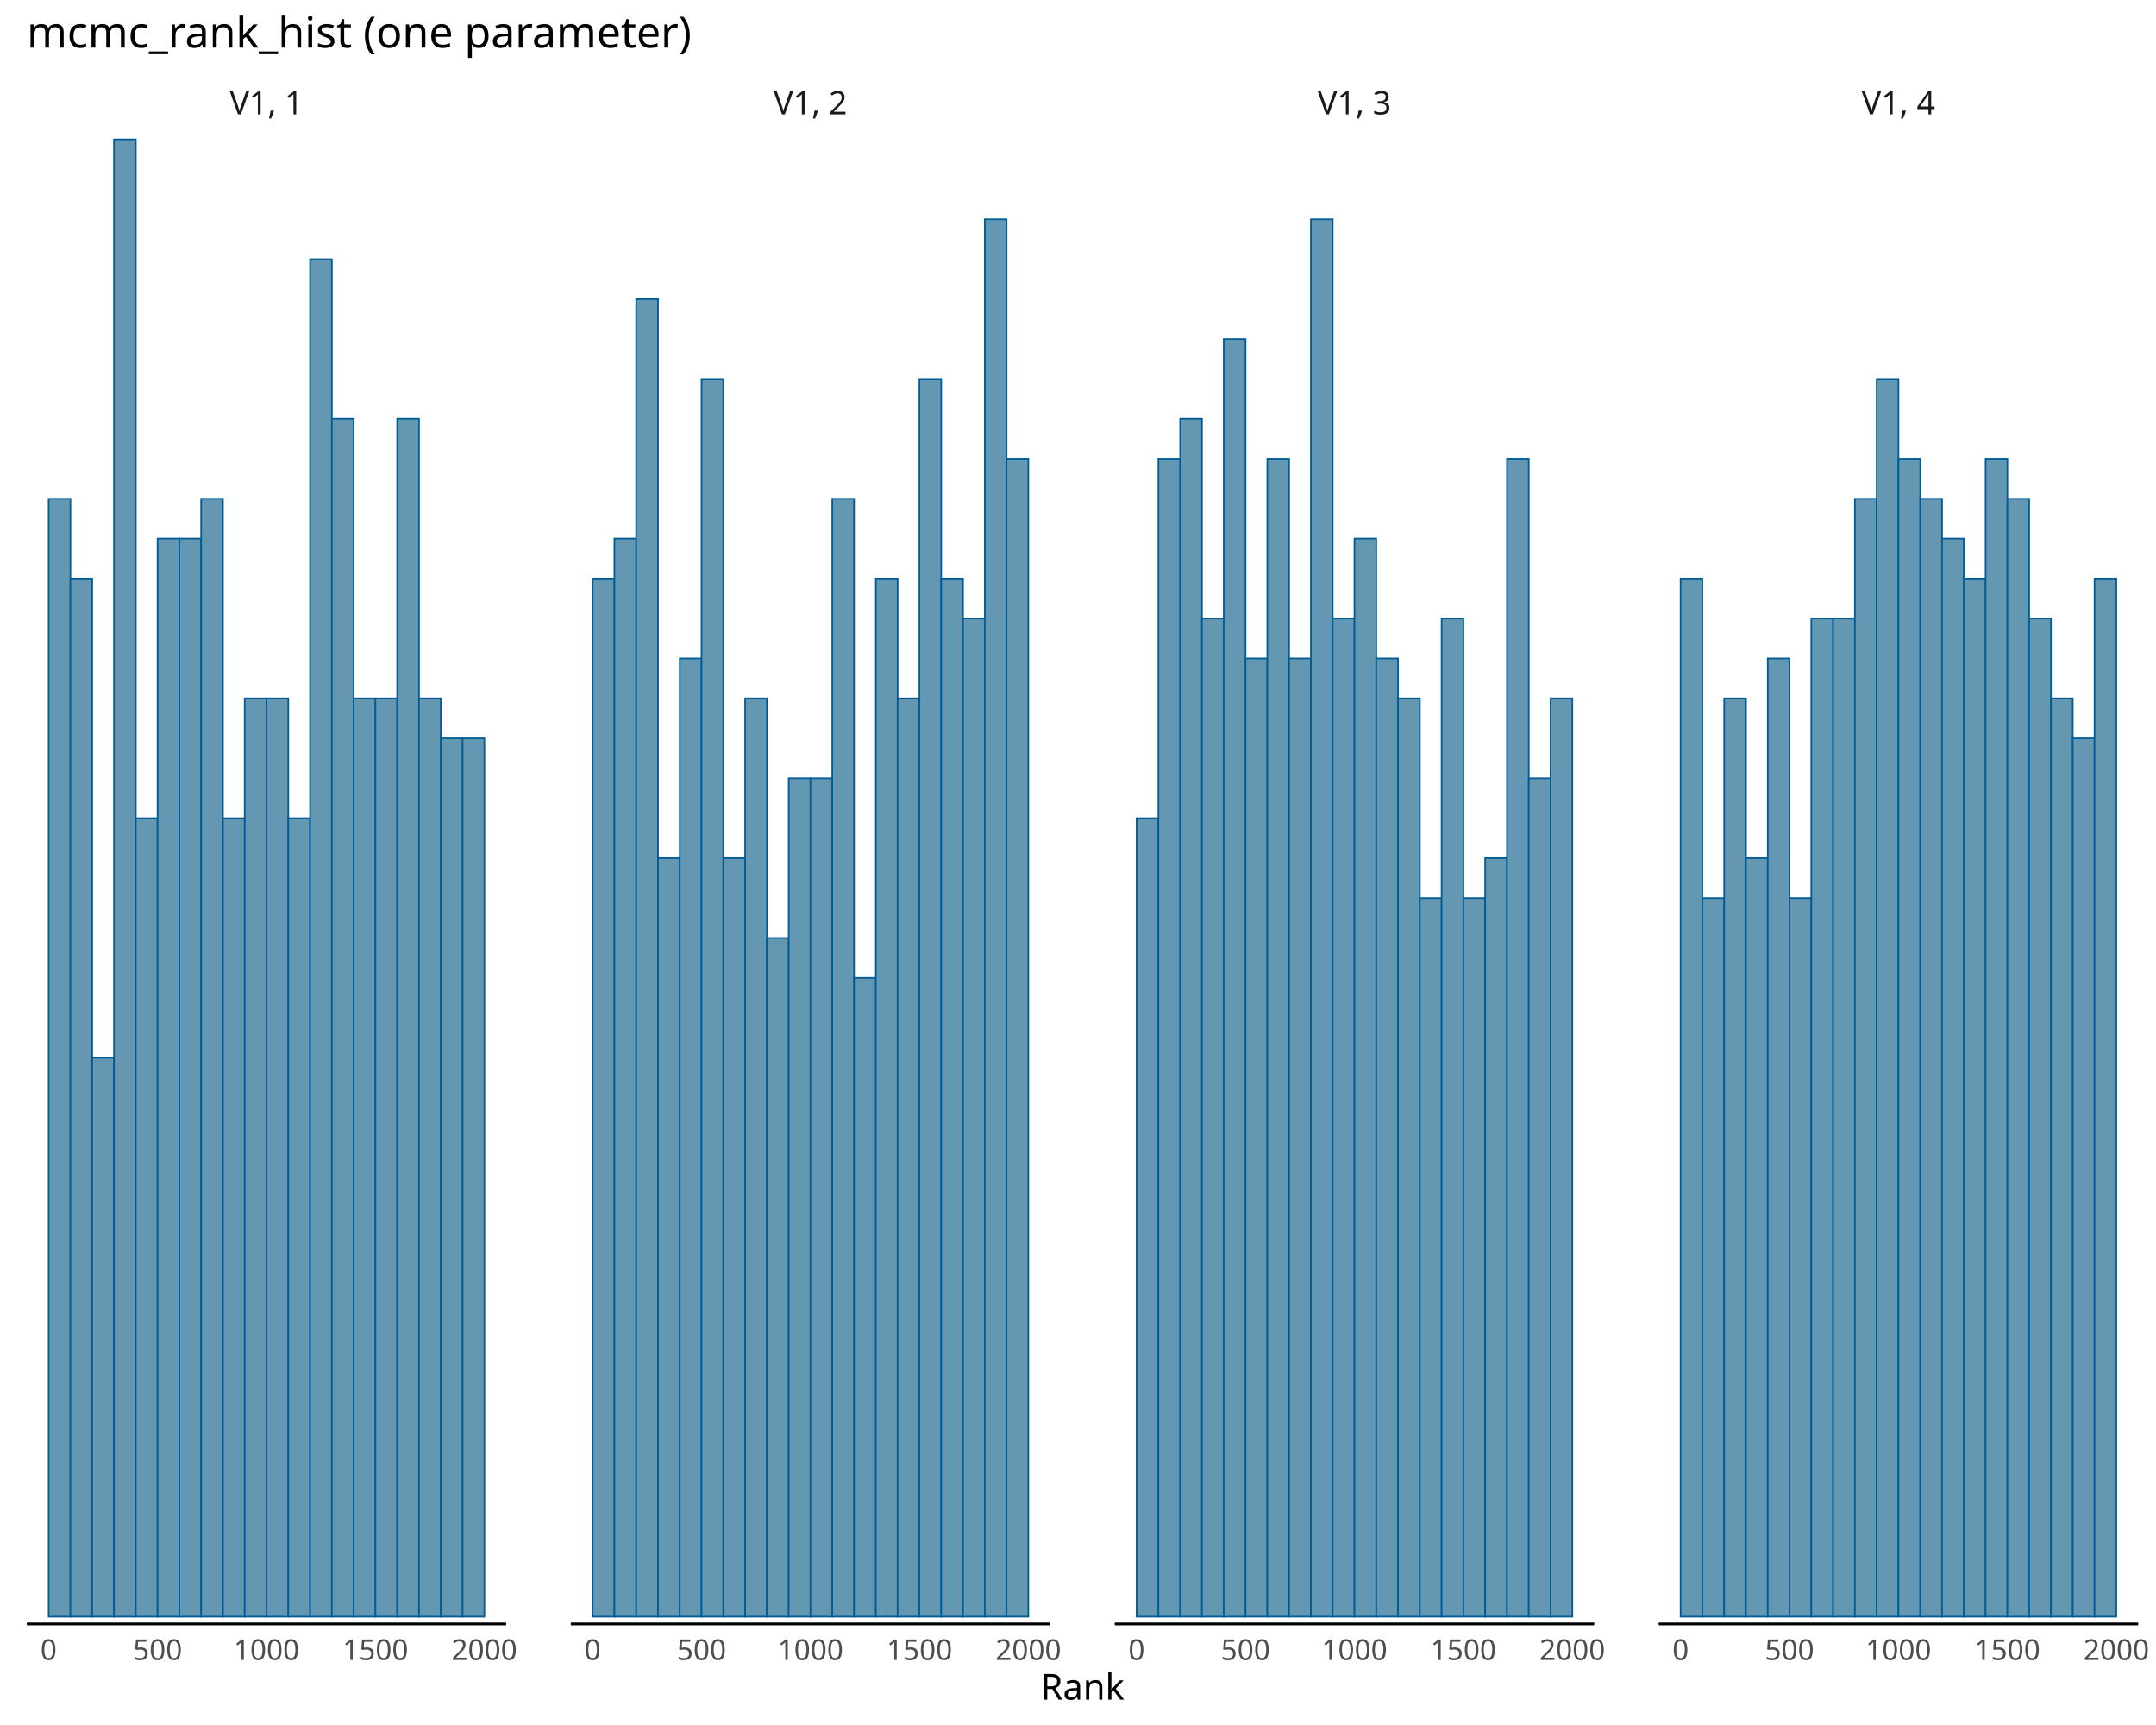
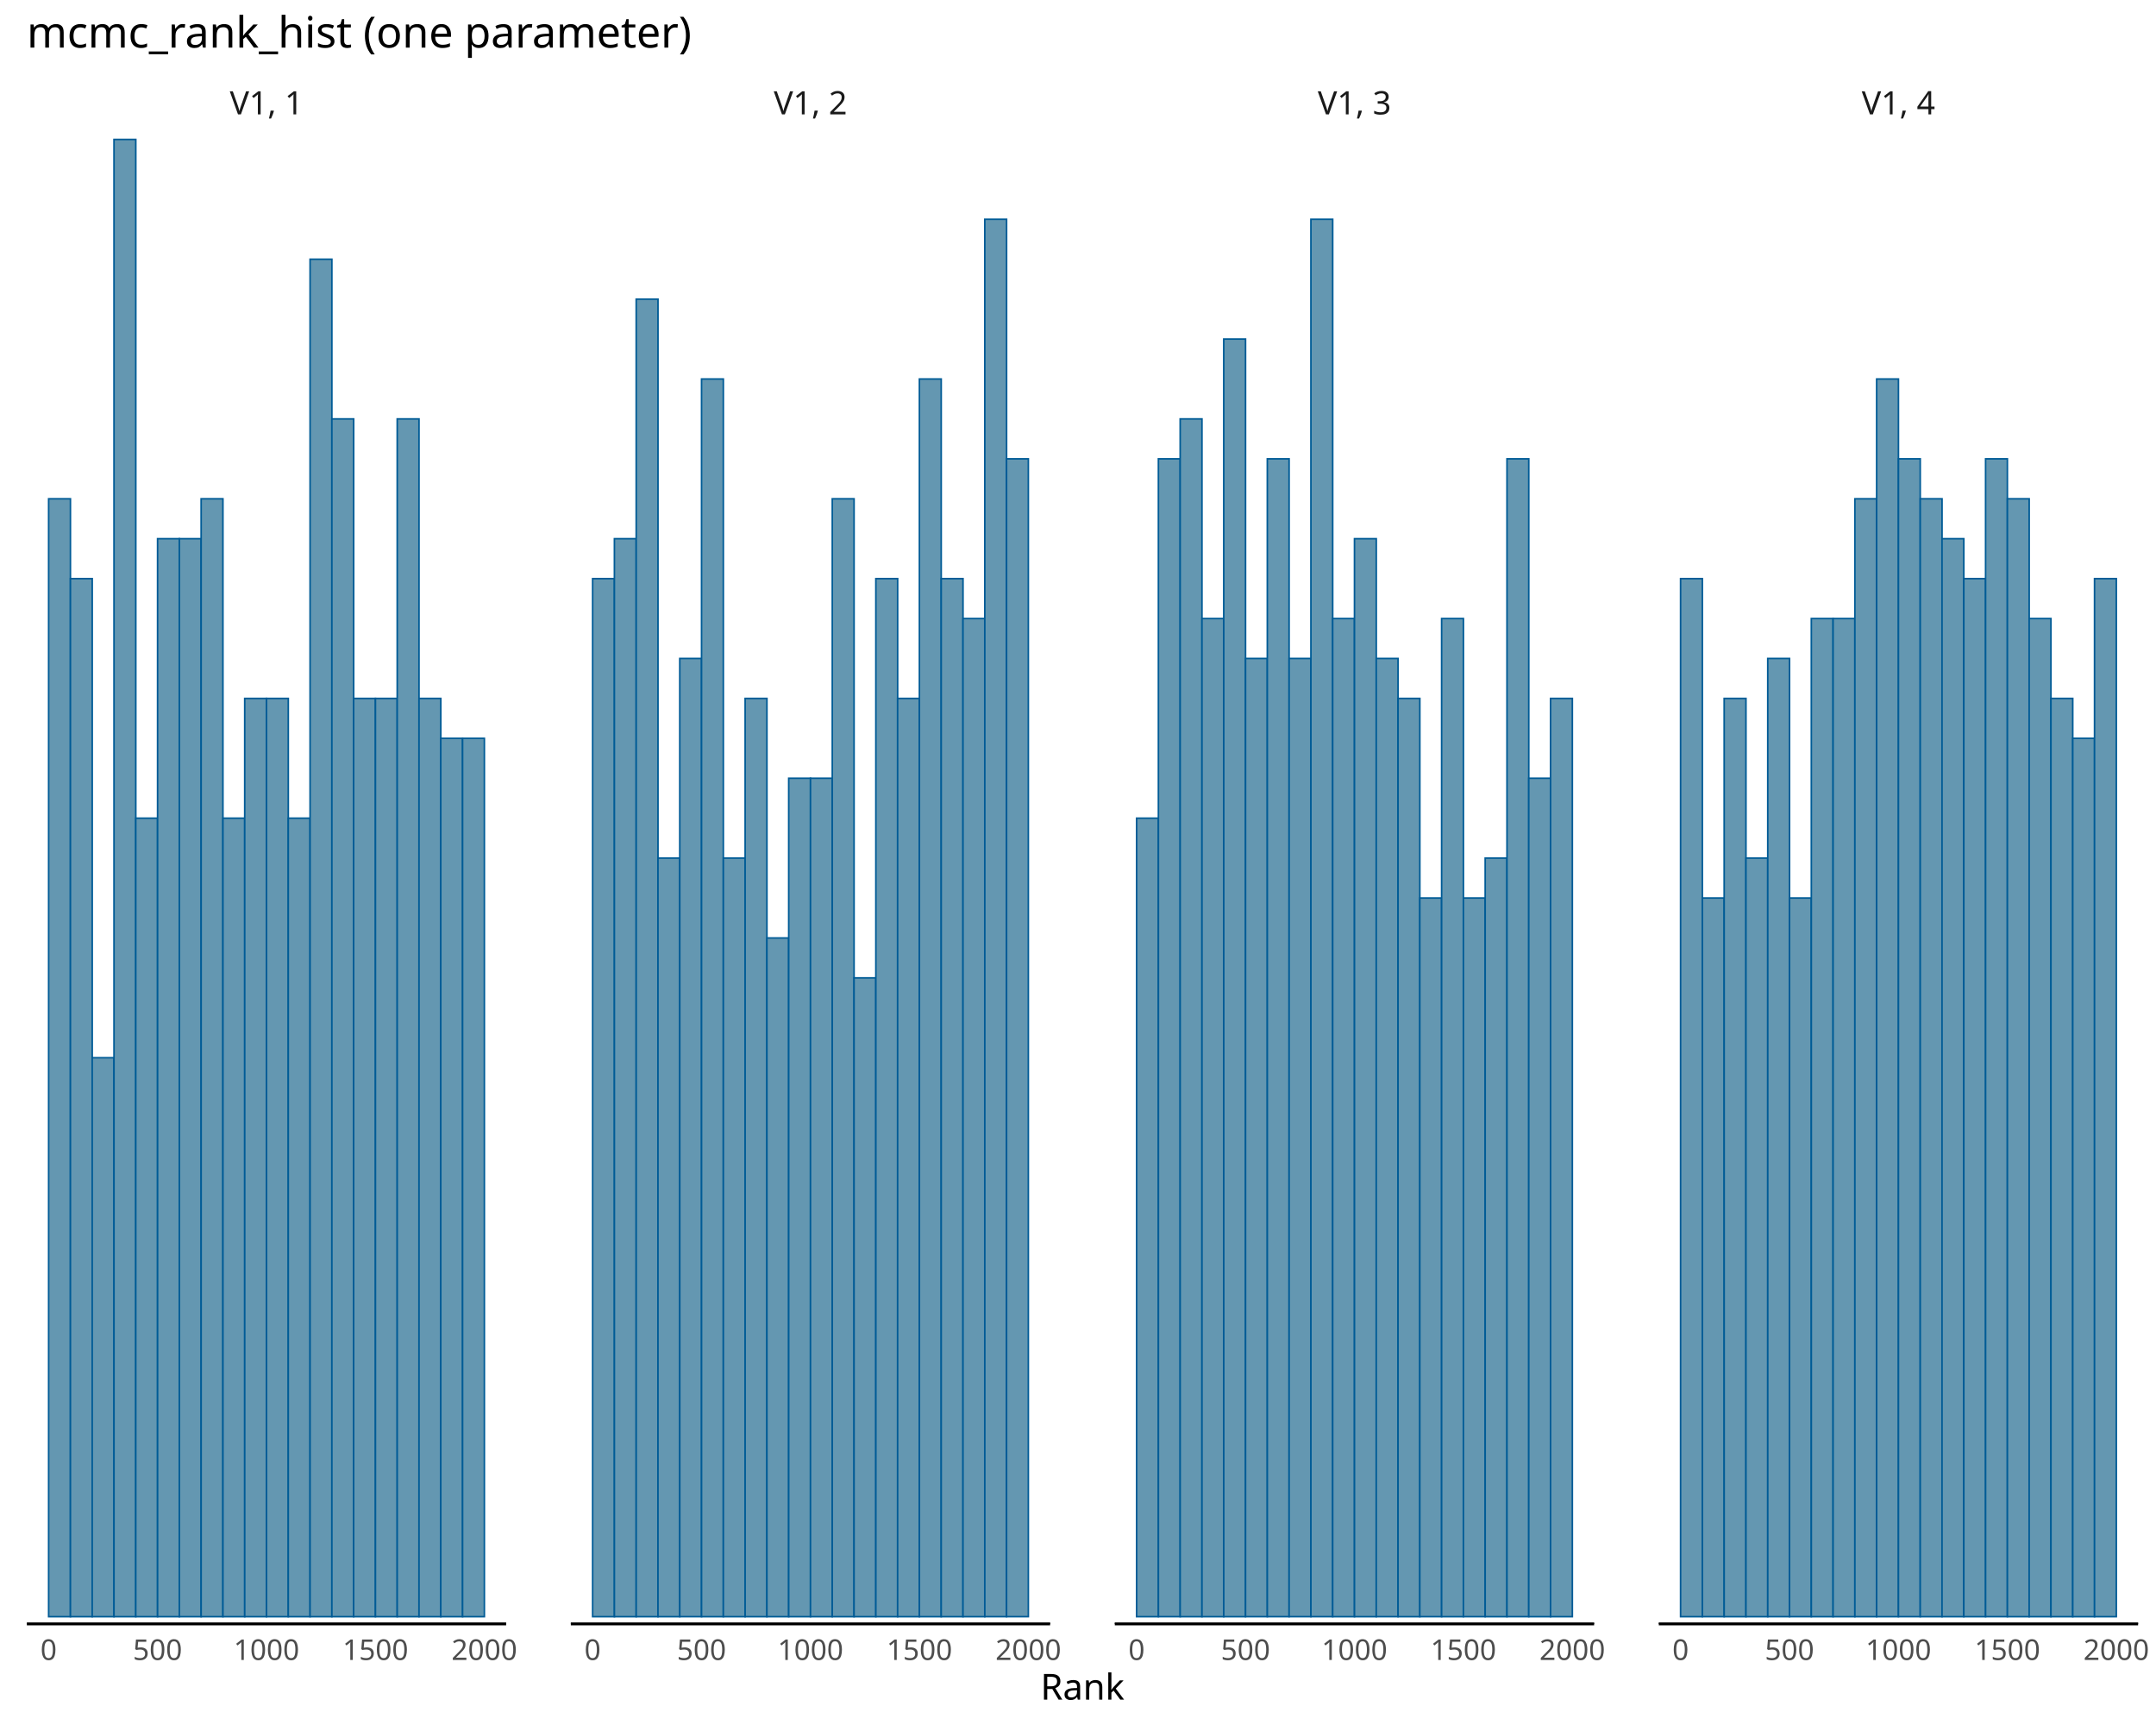
<svg xmlns="http://www.w3.org/2000/svg" class="svglite" data-engine-version="2.0" width="720.00pt" height="576.00pt" viewBox="0 0 720.00 576.00">
  <defs>
    <style type="text/css">
    .svglite line, .svglite polyline, .svglite polygon, .svglite path, .svglite rect, .svglite circle {
      fill: none;
      stroke: #000000;
      stroke-linecap: round;
      stroke-linejoin: round;
      stroke-miterlimit: 10.00;
    }
  </style>
  </defs>
  <rect width="100%" height="100%" style="stroke: none; fill: #FFFFFF;" />
  <defs>
    <clipPath id="cpMC4wMHw3MjAuMDB8MC4wMHw1NzYuMDA=">
      <rect x="0.00" y="0.00" width="720.00" height="576.00" />
    </clipPath>
  </defs>
  <g clip-path="url(#cpMC4wMHw3MjAuMDB8MC4wMHw1NzYuMDA=)">
</g>
  <defs>
    <clipPath id="cpOC45N3wxNjkuMDN8NDQuMDl8NTQyLjMw">
      <rect x="8.97" y="44.09" width="160.06" height="498.21" />
    </clipPath>
  </defs>
  <g clip-path="url(#cpOC45N3wxNjkuMDN8NDQuMDl8NTQyLjMw)">
-     <rect x="16.24" y="166.55" width="7.28" height="373.29" style="stroke-width: 0.53; stroke: #005B96; stroke-linecap: square; stroke-linejoin: miter; fill: #6497B1;" />
-     <rect x="23.52" y="193.21" width="7.28" height="346.63" style="stroke-width: 0.53; stroke: #005B96; stroke-linecap: square; stroke-linejoin: miter; fill: #6497B1;" />
-     <rect x="30.79" y="353.19" width="7.28" height="186.65" style="stroke-width: 0.53; stroke: #005B96; stroke-linecap: square; stroke-linejoin: miter; fill: #6497B1;" />
-     <rect x="38.07" y="46.56" width="7.28" height="493.28" style="stroke-width: 0.53; stroke: #005B96; stroke-linecap: square; stroke-linejoin: miter; fill: #6497B1;" />
-     <rect x="45.34" y="273.20" width="7.28" height="266.64" style="stroke-width: 0.53; stroke: #005B96; stroke-linecap: square; stroke-linejoin: miter; fill: #6497B1;" />
-     <rect x="52.62" y="179.88" width="7.28" height="359.96" style="stroke-width: 0.53; stroke: #005B96; stroke-linecap: square; stroke-linejoin: miter; fill: #6497B1;" />
-     <rect x="59.90" y="179.88" width="7.28" height="359.96" style="stroke-width: 0.53; stroke: #005B96; stroke-linecap: square; stroke-linejoin: miter; fill: #6497B1;" />
-     <rect x="67.17" y="166.55" width="7.28" height="373.29" style="stroke-width: 0.53; stroke: #005B96; stroke-linecap: square; stroke-linejoin: miter; fill: #6497B1;" />
-     <rect x="74.45" y="273.20" width="7.28" height="266.64" style="stroke-width: 0.53; stroke: #005B96; stroke-linecap: square; stroke-linejoin: miter; fill: #6497B1;" />
-     <rect x="81.72" y="233.21" width="7.28" height="306.63" style="stroke-width: 0.53; stroke: #005B96; stroke-linecap: square; stroke-linejoin: miter; fill: #6497B1;" />
-     <rect x="89.00" y="233.21" width="7.28" height="306.63" style="stroke-width: 0.53; stroke: #005B96; stroke-linecap: square; stroke-linejoin: miter; fill: #6497B1;" />
-     <rect x="96.27" y="273.20" width="7.28" height="266.64" style="stroke-width: 0.53; stroke: #005B96; stroke-linecap: square; stroke-linejoin: miter; fill: #6497B1;" />
-     <rect x="103.55" y="86.56" width="7.28" height="453.28" style="stroke-width: 0.53; stroke: #005B96; stroke-linecap: square; stroke-linejoin: miter; fill: #6497B1;" />
-     <rect x="110.83" y="139.88" width="7.28" height="399.96" style="stroke-width: 0.53; stroke: #005B96; stroke-linecap: square; stroke-linejoin: miter; fill: #6497B1;" />
-     <rect x="118.10" y="233.21" width="7.28" height="306.63" style="stroke-width: 0.53; stroke: #005B96; stroke-linecap: square; stroke-linejoin: miter; fill: #6497B1;" />
-     <rect x="125.38" y="233.21" width="7.28" height="306.63" style="stroke-width: 0.53; stroke: #005B96; stroke-linecap: square; stroke-linejoin: miter; fill: #6497B1;" />
-     <rect x="132.65" y="139.88" width="7.28" height="399.96" style="stroke-width: 0.53; stroke: #005B96; stroke-linecap: square; stroke-linejoin: miter; fill: #6497B1;" />
-     <rect x="139.93" y="233.21" width="7.28" height="306.63" style="stroke-width: 0.53; stroke: #005B96; stroke-linecap: square; stroke-linejoin: miter; fill: #6497B1;" />
-     <rect x="147.20" y="246.54" width="7.28" height="293.30" style="stroke-width: 0.53; stroke: #005B96; stroke-linecap: square; stroke-linejoin: miter; fill: #6497B1;" />
-     <rect x="154.48" y="246.54" width="7.28" height="293.30" style="stroke-width: 0.53; stroke: #005B96; stroke-linecap: square; stroke-linejoin: miter; fill: #6497B1;" />
-     <line x1="8.97" y1="542.30" x2="169.03" y2="542.30" style="stroke-width: 0.85; stroke-linecap: butt;" />
+     <rect x="16.24" y="166.55" width="7.28" height="373.29" style="stroke-width: 0.53; stroke: #005B96; stroke-linecap: butt; stroke-linejoin: miter; fill: #6497B1;" />
+     <rect x="23.52" y="193.21" width="7.28" height="346.63" style="stroke-width: 0.53; stroke: #005B96; stroke-linecap: butt; stroke-linejoin: miter; fill: #6497B1;" />
+     <rect x="30.79" y="353.19" width="7.28" height="186.65" style="stroke-width: 0.53; stroke: #005B96; stroke-linecap: butt; stroke-linejoin: miter; fill: #6497B1;" />
+     <rect x="38.07" y="46.56" width="7.28" height="493.28" style="stroke-width: 0.53; stroke: #005B96; stroke-linecap: butt; stroke-linejoin: miter; fill: #6497B1;" />
+     <rect x="45.34" y="273.20" width="7.28" height="266.64" style="stroke-width: 0.53; stroke: #005B96; stroke-linecap: butt; stroke-linejoin: miter; fill: #6497B1;" />
+     <rect x="52.62" y="179.88" width="7.28" height="359.96" style="stroke-width: 0.53; stroke: #005B96; stroke-linecap: butt; stroke-linejoin: miter; fill: #6497B1;" />
+     <rect x="59.90" y="179.88" width="7.28" height="359.96" style="stroke-width: 0.53; stroke: #005B96; stroke-linecap: butt; stroke-linejoin: miter; fill: #6497B1;" />
+     <rect x="67.17" y="166.55" width="7.28" height="373.29" style="stroke-width: 0.53; stroke: #005B96; stroke-linecap: butt; stroke-linejoin: miter; fill: #6497B1;" />
+     <rect x="74.45" y="273.20" width="7.28" height="266.64" style="stroke-width: 0.53; stroke: #005B96; stroke-linecap: butt; stroke-linejoin: miter; fill: #6497B1;" />
+     <rect x="81.72" y="233.21" width="7.28" height="306.63" style="stroke-width: 0.53; stroke: #005B96; stroke-linecap: butt; stroke-linejoin: miter; fill: #6497B1;" />
+     <rect x="89.00" y="233.21" width="7.28" height="306.63" style="stroke-width: 0.53; stroke: #005B96; stroke-linecap: butt; stroke-linejoin: miter; fill: #6497B1;" />
+     <rect x="96.27" y="273.20" width="7.28" height="266.64" style="stroke-width: 0.53; stroke: #005B96; stroke-linecap: butt; stroke-linejoin: miter; fill: #6497B1;" />
+     <rect x="103.55" y="86.56" width="7.28" height="453.28" style="stroke-width: 0.53; stroke: #005B96; stroke-linecap: butt; stroke-linejoin: miter; fill: #6497B1;" />
+     <rect x="110.83" y="139.88" width="7.28" height="399.96" style="stroke-width: 0.53; stroke: #005B96; stroke-linecap: butt; stroke-linejoin: miter; fill: #6497B1;" />
+     <rect x="118.10" y="233.21" width="7.28" height="306.63" style="stroke-width: 0.53; stroke: #005B96; stroke-linecap: butt; stroke-linejoin: miter; fill: #6497B1;" />
+     <rect x="125.38" y="233.21" width="7.28" height="306.63" style="stroke-width: 0.53; stroke: #005B96; stroke-linecap: butt; stroke-linejoin: miter; fill: #6497B1;" />
+     <rect x="132.65" y="139.88" width="7.28" height="399.96" style="stroke-width: 0.53; stroke: #005B96; stroke-linecap: butt; stroke-linejoin: miter; fill: #6497B1;" />
+     <rect x="139.93" y="233.21" width="7.28" height="306.63" style="stroke-width: 0.53; stroke: #005B96; stroke-linecap: butt; stroke-linejoin: miter; fill: #6497B1;" />
+     <rect x="147.20" y="246.54" width="7.28" height="293.30" style="stroke-width: 0.53; stroke: #005B96; stroke-linecap: butt; stroke-linejoin: miter; fill: #6497B1;" />
+     <rect x="154.48" y="246.54" width="7.28" height="293.30" style="stroke-width: 0.53; stroke: #005B96; stroke-linecap: butt; stroke-linejoin: miter; fill: #6497B1;" />
+     <line x1="8.97" y1="542.30" x2="169.03" y2="542.30" style="stroke-width: 1.07; stroke-linecap: butt;" />
  </g>
  <g clip-path="url(#cpMC4wMHw3MjAuMDB8MC4wMHw1NzYuMDA=)">
</g>
  <defs>
    <clipPath id="cpMTkwLjYzfDM1MC42OXw0NC4wOXw1NDIuMzA=">
      <rect x="190.63" y="44.09" width="160.06" height="498.21" />
    </clipPath>
  </defs>
  <g clip-path="url(#cpMTkwLjYzfDM1MC42OXw0NC4wOXw1NDIuMzA=)">
-     <rect x="197.91" y="193.21" width="7.28" height="346.63" style="stroke-width: 0.53; stroke: #005B96; stroke-linecap: square; stroke-linejoin: miter; fill: #6497B1;" />
-     <rect x="205.18" y="179.88" width="7.28" height="359.96" style="stroke-width: 0.53; stroke: #005B96; stroke-linecap: square; stroke-linejoin: miter; fill: #6497B1;" />
-     <rect x="212.46" y="99.89" width="7.28" height="439.95" style="stroke-width: 0.53; stroke: #005B96; stroke-linecap: square; stroke-linejoin: miter; fill: #6497B1;" />
-     <rect x="219.73" y="286.53" width="7.28" height="253.31" style="stroke-width: 0.53; stroke: #005B96; stroke-linecap: square; stroke-linejoin: miter; fill: #6497B1;" />
-     <rect x="227.01" y="219.87" width="7.28" height="319.96" style="stroke-width: 0.53; stroke: #005B96; stroke-linecap: square; stroke-linejoin: miter; fill: #6497B1;" />
-     <rect x="234.28" y="126.55" width="7.28" height="413.29" style="stroke-width: 0.53; stroke: #005B96; stroke-linecap: square; stroke-linejoin: miter; fill: #6497B1;" />
-     <rect x="241.56" y="286.53" width="7.28" height="253.31" style="stroke-width: 0.53; stroke: #005B96; stroke-linecap: square; stroke-linejoin: miter; fill: #6497B1;" />
-     <rect x="248.84" y="233.21" width="7.28" height="306.63" style="stroke-width: 0.53; stroke: #005B96; stroke-linecap: square; stroke-linejoin: miter; fill: #6497B1;" />
-     <rect x="256.11" y="313.20" width="7.28" height="226.64" style="stroke-width: 0.53; stroke: #005B96; stroke-linecap: square; stroke-linejoin: miter; fill: #6497B1;" />
-     <rect x="263.39" y="259.87" width="7.28" height="279.97" style="stroke-width: 0.53; stroke: #005B96; stroke-linecap: square; stroke-linejoin: miter; fill: #6497B1;" />
-     <rect x="270.66" y="259.87" width="7.28" height="279.97" style="stroke-width: 0.53; stroke: #005B96; stroke-linecap: square; stroke-linejoin: miter; fill: #6497B1;" />
-     <rect x="277.94" y="166.55" width="7.28" height="373.29" style="stroke-width: 0.53; stroke: #005B96; stroke-linecap: square; stroke-linejoin: miter; fill: #6497B1;" />
-     <rect x="285.21" y="326.53" width="7.28" height="213.31" style="stroke-width: 0.53; stroke: #005B96; stroke-linecap: square; stroke-linejoin: miter; fill: #6497B1;" />
-     <rect x="292.49" y="193.21" width="7.28" height="346.63" style="stroke-width: 0.53; stroke: #005B96; stroke-linecap: square; stroke-linejoin: miter; fill: #6497B1;" />
-     <rect x="299.76" y="233.21" width="7.28" height="306.63" style="stroke-width: 0.53; stroke: #005B96; stroke-linecap: square; stroke-linejoin: miter; fill: #6497B1;" />
-     <rect x="307.04" y="126.55" width="7.28" height="413.29" style="stroke-width: 0.53; stroke: #005B96; stroke-linecap: square; stroke-linejoin: miter; fill: #6497B1;" />
-     <rect x="314.32" y="193.21" width="7.28" height="346.63" style="stroke-width: 0.53; stroke: #005B96; stroke-linecap: square; stroke-linejoin: miter; fill: #6497B1;" />
-     <rect x="321.59" y="206.54" width="7.28" height="333.30" style="stroke-width: 0.53; stroke: #005B96; stroke-linecap: square; stroke-linejoin: miter; fill: #6497B1;" />
-     <rect x="328.87" y="73.22" width="7.28" height="466.61" style="stroke-width: 0.53; stroke: #005B96; stroke-linecap: square; stroke-linejoin: miter; fill: #6497B1;" />
-     <rect x="336.14" y="153.21" width="7.28" height="386.62" style="stroke-width: 0.53; stroke: #005B96; stroke-linecap: square; stroke-linejoin: miter; fill: #6497B1;" />
-     <line x1="190.63" y1="542.30" x2="350.69" y2="542.30" style="stroke-width: 0.85; stroke-linecap: butt;" />
+     <rect x="197.91" y="193.21" width="7.28" height="346.63" style="stroke-width: 0.53; stroke: #005B96; stroke-linecap: butt; stroke-linejoin: miter; fill: #6497B1;" />
+     <rect x="205.18" y="179.88" width="7.28" height="359.96" style="stroke-width: 0.53; stroke: #005B96; stroke-linecap: butt; stroke-linejoin: miter; fill: #6497B1;" />
+     <rect x="212.46" y="99.89" width="7.28" height="439.95" style="stroke-width: 0.53; stroke: #005B96; stroke-linecap: butt; stroke-linejoin: miter; fill: #6497B1;" />
+     <rect x="219.73" y="286.53" width="7.28" height="253.31" style="stroke-width: 0.53; stroke: #005B96; stroke-linecap: butt; stroke-linejoin: miter; fill: #6497B1;" />
+     <rect x="227.01" y="219.87" width="7.28" height="319.96" style="stroke-width: 0.53; stroke: #005B96; stroke-linecap: butt; stroke-linejoin: miter; fill: #6497B1;" />
+     <rect x="234.28" y="126.55" width="7.28" height="413.29" style="stroke-width: 0.53; stroke: #005B96; stroke-linecap: butt; stroke-linejoin: miter; fill: #6497B1;" />
+     <rect x="241.56" y="286.53" width="7.28" height="253.31" style="stroke-width: 0.53; stroke: #005B96; stroke-linecap: butt; stroke-linejoin: miter; fill: #6497B1;" />
+     <rect x="248.84" y="233.21" width="7.28" height="306.63" style="stroke-width: 0.53; stroke: #005B96; stroke-linecap: butt; stroke-linejoin: miter; fill: #6497B1;" />
+     <rect x="256.11" y="313.20" width="7.28" height="226.64" style="stroke-width: 0.53; stroke: #005B96; stroke-linecap: butt; stroke-linejoin: miter; fill: #6497B1;" />
+     <rect x="263.39" y="259.87" width="7.28" height="279.97" style="stroke-width: 0.53; stroke: #005B96; stroke-linecap: butt; stroke-linejoin: miter; fill: #6497B1;" />
+     <rect x="270.66" y="259.87" width="7.28" height="279.97" style="stroke-width: 0.53; stroke: #005B96; stroke-linecap: butt; stroke-linejoin: miter; fill: #6497B1;" />
+     <rect x="277.94" y="166.55" width="7.28" height="373.29" style="stroke-width: 0.53; stroke: #005B96; stroke-linecap: butt; stroke-linejoin: miter; fill: #6497B1;" />
+     <rect x="285.21" y="326.53" width="7.28" height="213.31" style="stroke-width: 0.53; stroke: #005B96; stroke-linecap: butt; stroke-linejoin: miter; fill: #6497B1;" />
+     <rect x="292.49" y="193.21" width="7.28" height="346.63" style="stroke-width: 0.53; stroke: #005B96; stroke-linecap: butt; stroke-linejoin: miter; fill: #6497B1;" />
+     <rect x="299.76" y="233.21" width="7.28" height="306.63" style="stroke-width: 0.53; stroke: #005B96; stroke-linecap: butt; stroke-linejoin: miter; fill: #6497B1;" />
+     <rect x="307.04" y="126.55" width="7.28" height="413.29" style="stroke-width: 0.53; stroke: #005B96; stroke-linecap: butt; stroke-linejoin: miter; fill: #6497B1;" />
+     <rect x="314.32" y="193.21" width="7.28" height="346.63" style="stroke-width: 0.53; stroke: #005B96; stroke-linecap: butt; stroke-linejoin: miter; fill: #6497B1;" />
+     <rect x="321.59" y="206.54" width="7.28" height="333.30" style="stroke-width: 0.53; stroke: #005B96; stroke-linecap: butt; stroke-linejoin: miter; fill: #6497B1;" />
+     <rect x="328.87" y="73.22" width="7.28" height="466.61" style="stroke-width: 0.53; stroke: #005B96; stroke-linecap: butt; stroke-linejoin: miter; fill: #6497B1;" />
+     <rect x="336.14" y="153.21" width="7.28" height="386.62" style="stroke-width: 0.53; stroke: #005B96; stroke-linecap: butt; stroke-linejoin: miter; fill: #6497B1;" />
+     <line x1="190.63" y1="542.30" x2="350.69" y2="542.30" style="stroke-width: 1.07; stroke-linecap: butt;" />
  </g>
  <g clip-path="url(#cpMC4wMHw3MjAuMDB8MC4wMHw1NzYuMDA=)">
</g>
  <defs>
    <clipPath id="cpMzcyLjI5fDUzMi4zNnw0NC4wOXw1NDIuMzA=">
      <rect x="372.29" y="44.09" width="160.06" height="498.21" />
    </clipPath>
  </defs>
  <g clip-path="url(#cpMzcyLjI5fDUzMi4zNnw0NC4wOXw1NDIuMzA=)">
-     <rect x="379.57" y="273.20" width="7.28" height="266.64" style="stroke-width: 0.53; stroke: #005B96; stroke-linecap: square; stroke-linejoin: miter; fill: #6497B1;" />
-     <rect x="386.85" y="153.21" width="7.28" height="386.62" style="stroke-width: 0.53; stroke: #005B96; stroke-linecap: square; stroke-linejoin: miter; fill: #6497B1;" />
-     <rect x="394.12" y="139.88" width="7.28" height="399.96" style="stroke-width: 0.53; stroke: #005B96; stroke-linecap: square; stroke-linejoin: miter; fill: #6497B1;" />
-     <rect x="401.40" y="206.54" width="7.28" height="333.30" style="stroke-width: 0.53; stroke: #005B96; stroke-linecap: square; stroke-linejoin: miter; fill: #6497B1;" />
-     <rect x="408.67" y="113.22" width="7.28" height="426.62" style="stroke-width: 0.53; stroke: #005B96; stroke-linecap: square; stroke-linejoin: miter; fill: #6497B1;" />
-     <rect x="415.95" y="219.87" width="7.28" height="319.96" style="stroke-width: 0.53; stroke: #005B96; stroke-linecap: square; stroke-linejoin: miter; fill: #6497B1;" />
-     <rect x="423.22" y="153.21" width="7.28" height="386.62" style="stroke-width: 0.53; stroke: #005B96; stroke-linecap: square; stroke-linejoin: miter; fill: #6497B1;" />
-     <rect x="430.50" y="219.87" width="7.28" height="319.96" style="stroke-width: 0.53; stroke: #005B96; stroke-linecap: square; stroke-linejoin: miter; fill: #6497B1;" />
-     <rect x="437.78" y="73.22" width="7.28" height="466.61" style="stroke-width: 0.53; stroke: #005B96; stroke-linecap: square; stroke-linejoin: miter; fill: #6497B1;" />
-     <rect x="445.05" y="206.54" width="7.28" height="333.30" style="stroke-width: 0.53; stroke: #005B96; stroke-linecap: square; stroke-linejoin: miter; fill: #6497B1;" />
-     <rect x="452.33" y="179.88" width="7.28" height="359.96" style="stroke-width: 0.53; stroke: #005B96; stroke-linecap: square; stroke-linejoin: miter; fill: #6497B1;" />
-     <rect x="459.60" y="219.87" width="7.28" height="319.96" style="stroke-width: 0.53; stroke: #005B96; stroke-linecap: square; stroke-linejoin: miter; fill: #6497B1;" />
-     <rect x="466.88" y="233.21" width="7.28" height="306.63" style="stroke-width: 0.53; stroke: #005B96; stroke-linecap: square; stroke-linejoin: miter; fill: #6497B1;" />
-     <rect x="474.15" y="299.86" width="7.28" height="239.97" style="stroke-width: 0.53; stroke: #005B96; stroke-linecap: square; stroke-linejoin: miter; fill: #6497B1;" />
-     <rect x="481.43" y="206.54" width="7.28" height="333.30" style="stroke-width: 0.53; stroke: #005B96; stroke-linecap: square; stroke-linejoin: miter; fill: #6497B1;" />
-     <rect x="488.70" y="299.86" width="7.28" height="239.97" style="stroke-width: 0.53; stroke: #005B96; stroke-linecap: square; stroke-linejoin: miter; fill: #6497B1;" />
-     <rect x="495.98" y="286.53" width="7.28" height="253.31" style="stroke-width: 0.53; stroke: #005B96; stroke-linecap: square; stroke-linejoin: miter; fill: #6497B1;" />
-     <rect x="503.26" y="153.21" width="7.28" height="386.62" style="stroke-width: 0.53; stroke: #005B96; stroke-linecap: square; stroke-linejoin: miter; fill: #6497B1;" />
-     <rect x="510.53" y="259.87" width="7.28" height="279.97" style="stroke-width: 0.53; stroke: #005B96; stroke-linecap: square; stroke-linejoin: miter; fill: #6497B1;" />
-     <rect x="517.81" y="233.21" width="7.28" height="306.63" style="stroke-width: 0.53; stroke: #005B96; stroke-linecap: square; stroke-linejoin: miter; fill: #6497B1;" />
-     <line x1="372.29" y1="542.30" x2="532.36" y2="542.30" style="stroke-width: 0.85; stroke-linecap: butt;" />
+     <rect x="379.57" y="273.20" width="7.28" height="266.64" style="stroke-width: 0.53; stroke: #005B96; stroke-linecap: butt; stroke-linejoin: miter; fill: #6497B1;" />
+     <rect x="386.85" y="153.21" width="7.28" height="386.62" style="stroke-width: 0.53; stroke: #005B96; stroke-linecap: butt; stroke-linejoin: miter; fill: #6497B1;" />
+     <rect x="394.12" y="139.88" width="7.28" height="399.96" style="stroke-width: 0.53; stroke: #005B96; stroke-linecap: butt; stroke-linejoin: miter; fill: #6497B1;" />
+     <rect x="401.40" y="206.54" width="7.28" height="333.30" style="stroke-width: 0.53; stroke: #005B96; stroke-linecap: butt; stroke-linejoin: miter; fill: #6497B1;" />
+     <rect x="408.67" y="113.22" width="7.28" height="426.62" style="stroke-width: 0.53; stroke: #005B96; stroke-linecap: butt; stroke-linejoin: miter; fill: #6497B1;" />
+     <rect x="415.95" y="219.87" width="7.28" height="319.96" style="stroke-width: 0.53; stroke: #005B96; stroke-linecap: butt; stroke-linejoin: miter; fill: #6497B1;" />
+     <rect x="423.22" y="153.21" width="7.28" height="386.62" style="stroke-width: 0.53; stroke: #005B96; stroke-linecap: butt; stroke-linejoin: miter; fill: #6497B1;" />
+     <rect x="430.50" y="219.87" width="7.28" height="319.96" style="stroke-width: 0.53; stroke: #005B96; stroke-linecap: butt; stroke-linejoin: miter; fill: #6497B1;" />
+     <rect x="437.78" y="73.22" width="7.28" height="466.61" style="stroke-width: 0.53; stroke: #005B96; stroke-linecap: butt; stroke-linejoin: miter; fill: #6497B1;" />
+     <rect x="445.05" y="206.54" width="7.28" height="333.30" style="stroke-width: 0.53; stroke: #005B96; stroke-linecap: butt; stroke-linejoin: miter; fill: #6497B1;" />
+     <rect x="452.33" y="179.88" width="7.28" height="359.96" style="stroke-width: 0.53; stroke: #005B96; stroke-linecap: butt; stroke-linejoin: miter; fill: #6497B1;" />
+     <rect x="459.60" y="219.87" width="7.28" height="319.96" style="stroke-width: 0.53; stroke: #005B96; stroke-linecap: butt; stroke-linejoin: miter; fill: #6497B1;" />
+     <rect x="466.88" y="233.21" width="7.28" height="306.63" style="stroke-width: 0.53; stroke: #005B96; stroke-linecap: butt; stroke-linejoin: miter; fill: #6497B1;" />
+     <rect x="474.15" y="299.86" width="7.28" height="239.97" style="stroke-width: 0.53; stroke: #005B96; stroke-linecap: butt; stroke-linejoin: miter; fill: #6497B1;" />
+     <rect x="481.43" y="206.54" width="7.28" height="333.30" style="stroke-width: 0.53; stroke: #005B96; stroke-linecap: butt; stroke-linejoin: miter; fill: #6497B1;" />
+     <rect x="488.70" y="299.86" width="7.28" height="239.97" style="stroke-width: 0.53; stroke: #005B96; stroke-linecap: butt; stroke-linejoin: miter; fill: #6497B1;" />
+     <rect x="495.98" y="286.53" width="7.28" height="253.31" style="stroke-width: 0.53; stroke: #005B96; stroke-linecap: butt; stroke-linejoin: miter; fill: #6497B1;" />
+     <rect x="503.26" y="153.21" width="7.28" height="386.62" style="stroke-width: 0.53; stroke: #005B96; stroke-linecap: butt; stroke-linejoin: miter; fill: #6497B1;" />
+     <rect x="510.53" y="259.87" width="7.28" height="279.97" style="stroke-width: 0.53; stroke: #005B96; stroke-linecap: butt; stroke-linejoin: miter; fill: #6497B1;" />
+     <rect x="517.81" y="233.21" width="7.28" height="306.63" style="stroke-width: 0.53; stroke: #005B96; stroke-linecap: butt; stroke-linejoin: miter; fill: #6497B1;" />
+     <line x1="372.29" y1="542.30" x2="532.36" y2="542.30" style="stroke-width: 1.07; stroke-linecap: butt;" />
  </g>
  <g clip-path="url(#cpMC4wMHw3MjAuMDB8MC4wMHw1NzYuMDA=)">
</g>
  <defs>
    <clipPath id="cpNTUzLjk2fDcxNC4wMnw0NC4wOXw1NDIuMzA=">
      <rect x="553.96" y="44.09" width="160.06" height="498.21" />
    </clipPath>
  </defs>
  <g clip-path="url(#cpNTUzLjk2fDcxNC4wMnw0NC4wOXw1NDIuMzA=)">
-     <rect x="561.23" y="193.21" width="7.28" height="346.63" style="stroke-width: 0.53; stroke: #005B96; stroke-linecap: square; stroke-linejoin: miter; fill: #6497B1;" />
-     <rect x="568.51" y="299.86" width="7.28" height="239.97" style="stroke-width: 0.53; stroke: #005B96; stroke-linecap: square; stroke-linejoin: miter; fill: #6497B1;" />
-     <rect x="575.79" y="233.21" width="7.28" height="306.63" style="stroke-width: 0.53; stroke: #005B96; stroke-linecap: square; stroke-linejoin: miter; fill: #6497B1;" />
-     <rect x="583.06" y="286.53" width="7.28" height="253.31" style="stroke-width: 0.53; stroke: #005B96; stroke-linecap: square; stroke-linejoin: miter; fill: #6497B1;" />
-     <rect x="590.34" y="219.87" width="7.28" height="319.96" style="stroke-width: 0.53; stroke: #005B96; stroke-linecap: square; stroke-linejoin: miter; fill: #6497B1;" />
-     <rect x="597.61" y="299.86" width="7.28" height="239.97" style="stroke-width: 0.53; stroke: #005B96; stroke-linecap: square; stroke-linejoin: miter; fill: #6497B1;" />
-     <rect x="604.89" y="206.54" width="7.28" height="333.30" style="stroke-width: 0.53; stroke: #005B96; stroke-linecap: square; stroke-linejoin: miter; fill: #6497B1;" />
-     <rect x="612.16" y="206.54" width="7.28" height="333.30" style="stroke-width: 0.53; stroke: #005B96; stroke-linecap: square; stroke-linejoin: miter; fill: #6497B1;" />
-     <rect x="619.44" y="166.55" width="7.28" height="373.29" style="stroke-width: 0.53; stroke: #005B96; stroke-linecap: square; stroke-linejoin: miter; fill: #6497B1;" />
-     <rect x="626.71" y="126.55" width="7.28" height="413.29" style="stroke-width: 0.53; stroke: #005B96; stroke-linecap: square; stroke-linejoin: miter; fill: #6497B1;" />
-     <rect x="633.99" y="153.21" width="7.28" height="386.62" style="stroke-width: 0.53; stroke: #005B96; stroke-linecap: square; stroke-linejoin: miter; fill: #6497B1;" />
-     <rect x="641.27" y="166.55" width="7.28" height="373.29" style="stroke-width: 0.53; stroke: #005B96; stroke-linecap: square; stroke-linejoin: miter; fill: #6497B1;" />
-     <rect x="648.54" y="179.88" width="7.28" height="359.96" style="stroke-width: 0.53; stroke: #005B96; stroke-linecap: square; stroke-linejoin: miter; fill: #6497B1;" />
-     <rect x="655.82" y="193.21" width="7.28" height="346.63" style="stroke-width: 0.53; stroke: #005B96; stroke-linecap: square; stroke-linejoin: miter; fill: #6497B1;" />
-     <rect x="663.09" y="153.21" width="7.28" height="386.62" style="stroke-width: 0.53; stroke: #005B96; stroke-linecap: square; stroke-linejoin: miter; fill: #6497B1;" />
-     <rect x="670.37" y="166.55" width="7.28" height="373.29" style="stroke-width: 0.53; stroke: #005B96; stroke-linecap: square; stroke-linejoin: miter; fill: #6497B1;" />
-     <rect x="677.64" y="206.54" width="7.28" height="333.30" style="stroke-width: 0.53; stroke: #005B96; stroke-linecap: square; stroke-linejoin: miter; fill: #6497B1;" />
-     <rect x="684.92" y="233.21" width="7.28" height="306.63" style="stroke-width: 0.53; stroke: #005B96; stroke-linecap: square; stroke-linejoin: miter; fill: #6497B1;" />
-     <rect x="692.20" y="246.54" width="7.28" height="293.30" style="stroke-width: 0.53; stroke: #005B96; stroke-linecap: square; stroke-linejoin: miter; fill: #6497B1;" />
-     <rect x="699.47" y="193.21" width="7.28" height="346.63" style="stroke-width: 0.53; stroke: #005B96; stroke-linecap: square; stroke-linejoin: miter; fill: #6497B1;" />
-     <line x1="553.96" y1="542.30" x2="714.02" y2="542.30" style="stroke-width: 0.85; stroke-linecap: butt;" />
+     <rect x="561.23" y="193.21" width="7.28" height="346.63" style="stroke-width: 0.53; stroke: #005B96; stroke-linecap: butt; stroke-linejoin: miter; fill: #6497B1;" />
+     <rect x="568.51" y="299.86" width="7.28" height="239.97" style="stroke-width: 0.53; stroke: #005B96; stroke-linecap: butt; stroke-linejoin: miter; fill: #6497B1;" />
+     <rect x="575.79" y="233.21" width="7.28" height="306.63" style="stroke-width: 0.53; stroke: #005B96; stroke-linecap: butt; stroke-linejoin: miter; fill: #6497B1;" />
+     <rect x="583.06" y="286.53" width="7.28" height="253.31" style="stroke-width: 0.53; stroke: #005B96; stroke-linecap: butt; stroke-linejoin: miter; fill: #6497B1;" />
+     <rect x="590.34" y="219.87" width="7.28" height="319.96" style="stroke-width: 0.53; stroke: #005B96; stroke-linecap: butt; stroke-linejoin: miter; fill: #6497B1;" />
+     <rect x="597.61" y="299.86" width="7.28" height="239.97" style="stroke-width: 0.53; stroke: #005B96; stroke-linecap: butt; stroke-linejoin: miter; fill: #6497B1;" />
+     <rect x="604.89" y="206.54" width="7.28" height="333.30" style="stroke-width: 0.53; stroke: #005B96; stroke-linecap: butt; stroke-linejoin: miter; fill: #6497B1;" />
+     <rect x="612.16" y="206.54" width="7.28" height="333.30" style="stroke-width: 0.53; stroke: #005B96; stroke-linecap: butt; stroke-linejoin: miter; fill: #6497B1;" />
+     <rect x="619.44" y="166.55" width="7.28" height="373.29" style="stroke-width: 0.53; stroke: #005B96; stroke-linecap: butt; stroke-linejoin: miter; fill: #6497B1;" />
+     <rect x="626.71" y="126.55" width="7.28" height="413.29" style="stroke-width: 0.53; stroke: #005B96; stroke-linecap: butt; stroke-linejoin: miter; fill: #6497B1;" />
+     <rect x="633.99" y="153.21" width="7.28" height="386.62" style="stroke-width: 0.53; stroke: #005B96; stroke-linecap: butt; stroke-linejoin: miter; fill: #6497B1;" />
+     <rect x="641.27" y="166.55" width="7.28" height="373.29" style="stroke-width: 0.53; stroke: #005B96; stroke-linecap: butt; stroke-linejoin: miter; fill: #6497B1;" />
+     <rect x="648.54" y="179.88" width="7.28" height="359.96" style="stroke-width: 0.53; stroke: #005B96; stroke-linecap: butt; stroke-linejoin: miter; fill: #6497B1;" />
+     <rect x="655.82" y="193.21" width="7.28" height="346.63" style="stroke-width: 0.53; stroke: #005B96; stroke-linecap: butt; stroke-linejoin: miter; fill: #6497B1;" />
+     <rect x="663.09" y="153.21" width="7.28" height="386.62" style="stroke-width: 0.53; stroke: #005B96; stroke-linecap: butt; stroke-linejoin: miter; fill: #6497B1;" />
+     <rect x="670.37" y="166.55" width="7.28" height="373.29" style="stroke-width: 0.53; stroke: #005B96; stroke-linecap: butt; stroke-linejoin: miter; fill: #6497B1;" />
+     <rect x="677.64" y="206.54" width="7.28" height="333.30" style="stroke-width: 0.53; stroke: #005B96; stroke-linecap: butt; stroke-linejoin: miter; fill: #6497B1;" />
+     <rect x="684.92" y="233.21" width="7.28" height="306.63" style="stroke-width: 0.53; stroke: #005B96; stroke-linecap: butt; stroke-linejoin: miter; fill: #6497B1;" />
+     <rect x="692.20" y="246.54" width="7.28" height="293.30" style="stroke-width: 0.53; stroke: #005B96; stroke-linecap: butt; stroke-linejoin: miter; fill: #6497B1;" />
+     <rect x="699.47" y="193.21" width="7.28" height="346.63" style="stroke-width: 0.53; stroke: #005B96; stroke-linecap: butt; stroke-linejoin: miter; fill: #6497B1;" />
+     <line x1="553.96" y1="542.30" x2="714.02" y2="542.30" style="stroke-width: 1.07; stroke-linecap: butt;" />
  </g>
  <g clip-path="url(#cpMC4wMHw3MjAuMDB8MC4wMHw1NzYuMDA=)">
</g>
  <defs>
    <clipPath id="cpOC45N3wxNjkuMDN8MjQuODV8NDQuMDk=">
      <rect x="8.97" y="24.85" width="160.06" height="19.24" />
    </clipPath>
  </defs>
  <g clip-path="url(#cpOC45N3wxNjkuMDN8MjQuODV8NDQuMDk=)">
    <text x="89.00" y="38.19" text-anchor="middle" style="font-size: 10.80px; fill: #1A1A1A; font-family: sans;" textLength="25.22px" lengthAdjust="spacingAndGlyphs">V1, 1</text>
  </g>
  <g clip-path="url(#cpMC4wMHw3MjAuMDB8MC4wMHw1NzYuMDA=)">
</g>
  <defs>
    <clipPath id="cpMTkwLjYzfDM1MC42OXwyNC44NXw0NC4wOQ==">
      <rect x="190.63" y="24.85" width="160.06" height="19.24" />
    </clipPath>
  </defs>
  <g clip-path="url(#cpMTkwLjYzfDM1MC42OXwyNC44NXw0NC4wOQ==)">
    <text x="270.66" y="38.19" text-anchor="middle" style="font-size: 10.80px; fill: #1A1A1A; font-family: sans;" textLength="25.22px" lengthAdjust="spacingAndGlyphs">V1, 2</text>
  </g>
  <g clip-path="url(#cpMC4wMHw3MjAuMDB8MC4wMHw1NzYuMDA=)">
</g>
  <defs>
    <clipPath id="cpMzcyLjI5fDUzMi4zNnwyNC44NXw0NC4wOQ==">
      <rect x="372.29" y="24.85" width="160.06" height="19.24" />
    </clipPath>
  </defs>
  <g clip-path="url(#cpMzcyLjI5fDUzMi4zNnwyNC44NXw0NC4wOQ==)">
    <text x="452.33" y="38.19" text-anchor="middle" style="font-size: 10.80px; fill: #1A1A1A; font-family: sans;" textLength="25.22px" lengthAdjust="spacingAndGlyphs">V1, 3</text>
  </g>
  <g clip-path="url(#cpMC4wMHw3MjAuMDB8MC4wMHw1NzYuMDA=)">
</g>
  <defs>
    <clipPath id="cpNTUzLjk2fDcxNC4wMnwyNC44NXw0NC4wOQ==">
      <rect x="553.96" y="24.85" width="160.06" height="19.24" />
    </clipPath>
  </defs>
  <g clip-path="url(#cpNTUzLjk2fDcxNC4wMnwyNC44NXw0NC4wOQ==)">
    <text x="633.99" y="38.19" text-anchor="middle" style="font-size: 10.80px; fill: #1A1A1A; font-family: sans;" textLength="25.22px" lengthAdjust="spacingAndGlyphs">V1, 4</text>
  </g>
  <g clip-path="url(#cpMC4wMHw3MjAuMDB8MC4wMHw1NzYuMDA=)">
    <polyline points="8.97,542.30 169.03,542.30 " style="stroke-width: 0.85; stroke-linecap: butt;" />
    <text x="16.24" y="554.29" text-anchor="middle" style="font-size: 9.60px; fill: #4D4D4D; font-family: sans;" textLength="5.34px" lengthAdjust="spacingAndGlyphs">0</text>
    <text x="52.62" y="554.29" text-anchor="middle" style="font-size: 9.60px; fill: #4D4D4D; font-family: sans;" textLength="16.02px" lengthAdjust="spacingAndGlyphs">500</text>
    <text x="89.00" y="554.29" text-anchor="middle" style="font-size: 9.60px; fill: #4D4D4D; font-family: sans;" textLength="21.36px" lengthAdjust="spacingAndGlyphs">1000</text>
    <text x="125.38" y="554.29" text-anchor="middle" style="font-size: 9.60px; fill: #4D4D4D; font-family: sans;" textLength="21.36px" lengthAdjust="spacingAndGlyphs">1500</text>
    <text x="161.75" y="554.29" text-anchor="middle" style="font-size: 9.60px; fill: #4D4D4D; font-family: sans;" textLength="21.36px" lengthAdjust="spacingAndGlyphs">2000</text>
    <polyline points="190.63,542.30 350.69,542.30 " style="stroke-width: 0.85; stroke-linecap: butt;" />
    <text x="197.91" y="554.29" text-anchor="middle" style="font-size: 9.60px; fill: #4D4D4D; font-family: sans;" textLength="5.34px" lengthAdjust="spacingAndGlyphs">0</text>
    <text x="234.28" y="554.29" text-anchor="middle" style="font-size: 9.60px; fill: #4D4D4D; font-family: sans;" textLength="16.02px" lengthAdjust="spacingAndGlyphs">500</text>
    <text x="270.66" y="554.29" text-anchor="middle" style="font-size: 9.60px; fill: #4D4D4D; font-family: sans;" textLength="21.36px" lengthAdjust="spacingAndGlyphs">1000</text>
    <text x="307.04" y="554.29" text-anchor="middle" style="font-size: 9.60px; fill: #4D4D4D; font-family: sans;" textLength="21.36px" lengthAdjust="spacingAndGlyphs">1500</text>
    <text x="343.42" y="554.29" text-anchor="middle" style="font-size: 9.60px; fill: #4D4D4D; font-family: sans;" textLength="21.36px" lengthAdjust="spacingAndGlyphs">2000</text>
    <polyline points="372.29,542.30 532.36,542.30 " style="stroke-width: 0.85; stroke-linecap: butt;" />
    <text x="379.57" y="554.29" text-anchor="middle" style="font-size: 9.60px; fill: #4D4D4D; font-family: sans;" textLength="5.34px" lengthAdjust="spacingAndGlyphs">0</text>
    <text x="415.95" y="554.29" text-anchor="middle" style="font-size: 9.60px; fill: #4D4D4D; font-family: sans;" textLength="16.02px" lengthAdjust="spacingAndGlyphs">500</text>
    <text x="452.33" y="554.29" text-anchor="middle" style="font-size: 9.60px; fill: #4D4D4D; font-family: sans;" textLength="21.36px" lengthAdjust="spacingAndGlyphs">1000</text>
    <text x="488.70" y="554.29" text-anchor="middle" style="font-size: 9.60px; fill: #4D4D4D; font-family: sans;" textLength="21.36px" lengthAdjust="spacingAndGlyphs">1500</text>
    <text x="525.08" y="554.29" text-anchor="middle" style="font-size: 9.60px; fill: #4D4D4D; font-family: sans;" textLength="21.36px" lengthAdjust="spacingAndGlyphs">2000</text>
    <polyline points="553.96,542.30 714.02,542.30 " style="stroke-width: 0.85; stroke-linecap: butt;" />
    <text x="561.23" y="554.29" text-anchor="middle" style="font-size: 9.60px; fill: #4D4D4D; font-family: sans;" textLength="5.34px" lengthAdjust="spacingAndGlyphs">0</text>
    <text x="597.61" y="554.29" text-anchor="middle" style="font-size: 9.60px; fill: #4D4D4D; font-family: sans;" textLength="16.02px" lengthAdjust="spacingAndGlyphs">500</text>
    <text x="633.99" y="554.29" text-anchor="middle" style="font-size: 9.60px; fill: #4D4D4D; font-family: sans;" textLength="21.36px" lengthAdjust="spacingAndGlyphs">1000</text>
    <text x="670.37" y="554.29" text-anchor="middle" style="font-size: 9.60px; fill: #4D4D4D; font-family: sans;" textLength="21.36px" lengthAdjust="spacingAndGlyphs">1500</text>
    <text x="706.75" y="554.29" text-anchor="middle" style="font-size: 9.60px; fill: #4D4D4D; font-family: sans;" textLength="21.36px" lengthAdjust="spacingAndGlyphs">2000</text>
    <text x="361.49" y="567.53" text-anchor="middle" style="font-size: 12.00px; font-family: sans;" textLength="28.02px" lengthAdjust="spacingAndGlyphs">Rank</text>
    <text x="8.97" y="15.89" style="font-size: 14.40px; font-family: sans;" textLength="212.12px" lengthAdjust="spacingAndGlyphs">mcmc_rank_hist (one parameter)</text>
  </g>
</svg>
